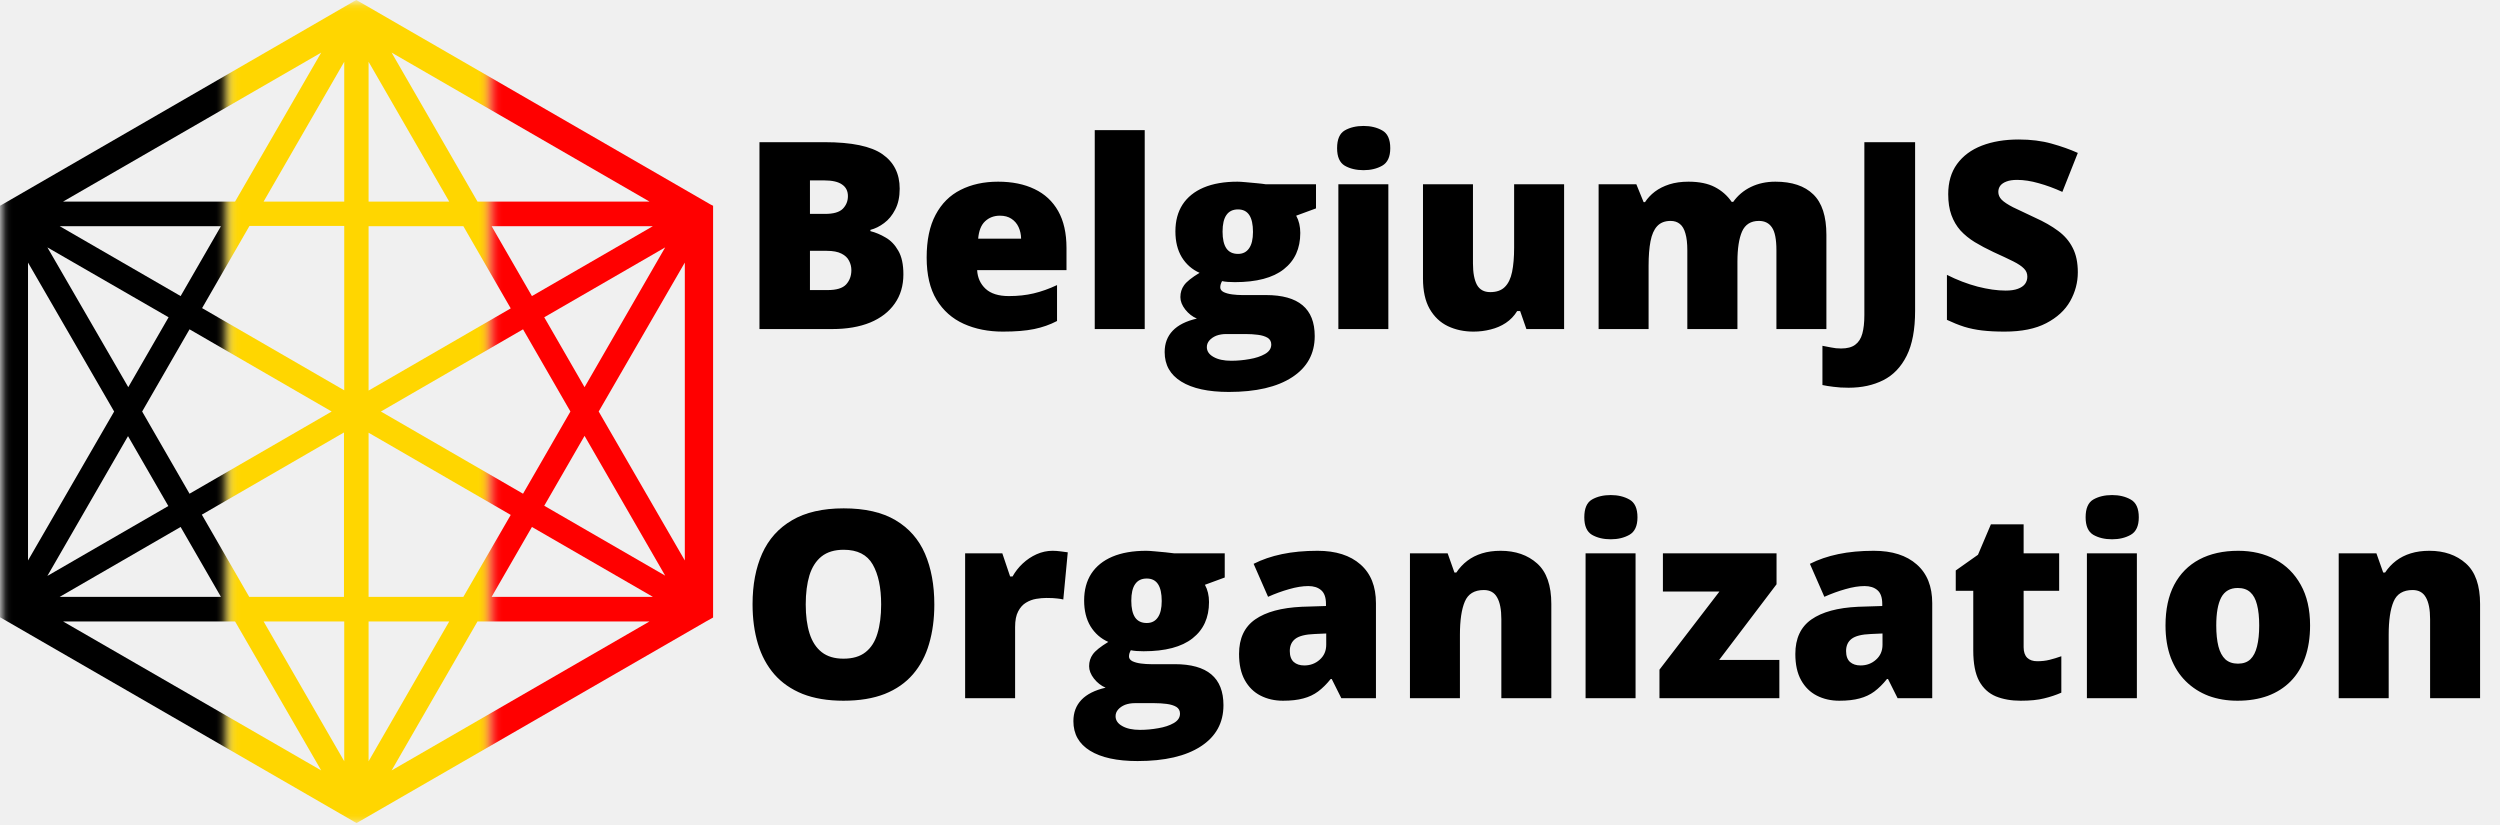
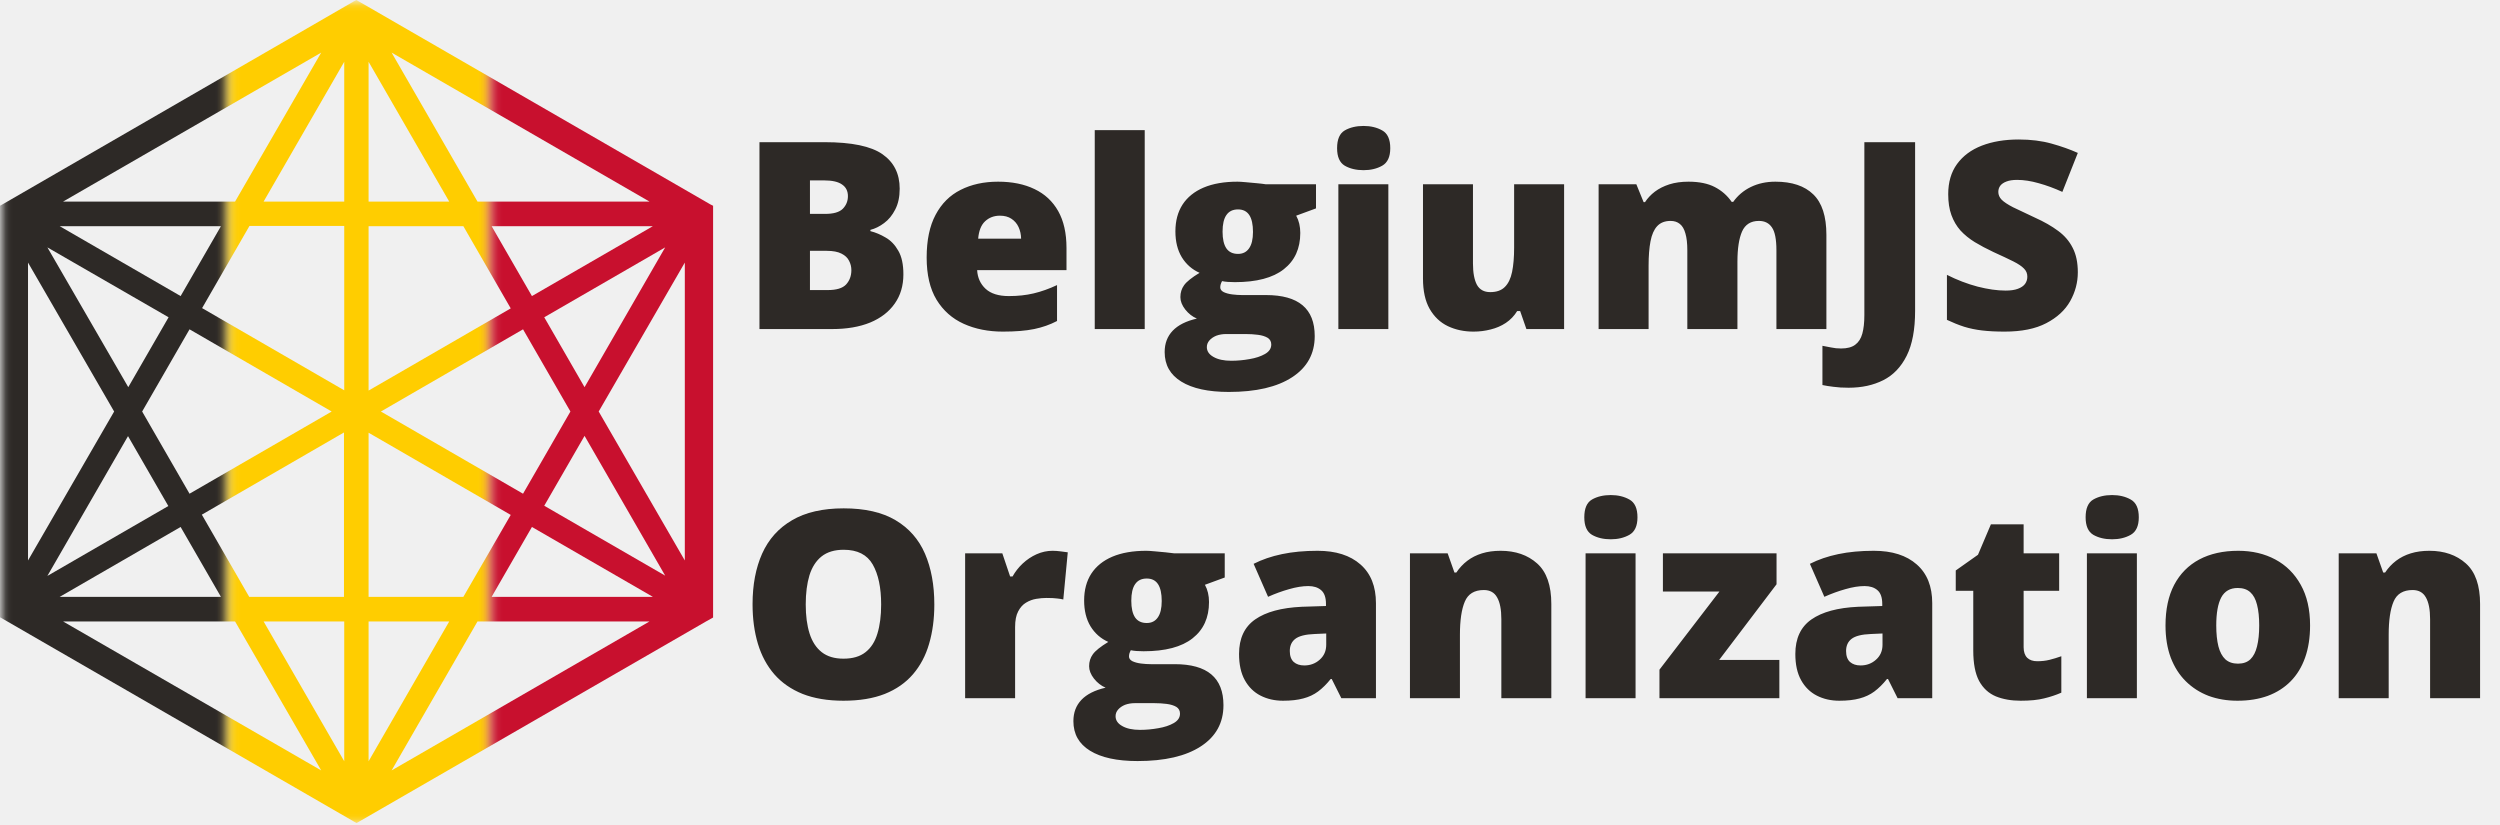
<svg xmlns="http://www.w3.org/2000/svg" width="955" height="315" viewBox="0 0 955 315" fill="none">
-   <g clip-path="url(#clip0_3_2)">
-     <mask id="mask0_3_2" style="mask-type:alpha" maskUnits="userSpaceOnUse" x="0" y="0" width="273" height="315">
+   <mask id="mask0_23_88" style="mask-type:luminance" maskUnits="userSpaceOnUse" x="0" y="0" width="955" height="315">
+     <path d="M954.4 0H0V314.4H954.4V0Z" fill="white" />
+   </mask>
+   <g mask="url(#mask0_23_88)">
+     <mask id="mask1_23_88" style="mask-type:alpha" maskUnits="userSpaceOnUse" x="0" y="0" width="273" height="315">
      <path d="M271.4 78.1L137 0.5L136.1 0L135.2 0.5L1.6 77.7L0.9 78.1L0 78.6V235.8L0.9 236.3L135.3 313.9L136.2 314.4L137.1 313.9L269.7 237.4L271.5 236.4L272.4 235.9V78.6L271.4 78.1ZM122.7 20.1L89.8 77H24.1L122.7 20.1ZM84.4 86.4L69 113.1L22.8 86.4H84.4ZM72.4 125.8L126.7 157.2L72.4 188.6L54.3 157.2L72.4 125.8ZM64.4 121.2L49 147.9L18.1 94.5L64.4 121.2ZM10.7 100.3L43.6 157.2L10.7 214.1V100.3ZM48.9 166.6L64.3 193.3L18.1 220L48.9 166.6ZM69 201.3L84.4 228H22.8L69 201.3ZM24.1 237.4H89.8L122.7 294.3L24.1 237.4ZM131.5 290.8L100.7 237.4H131.5V290.8ZM131.5 228H95.2L77.1 196.6L131.4 165.2V228H131.5ZM131.5 149.1L77.2 117.7L95.3 86.3H131.5V149.1ZM131.5 77H100.7L131.5 23.6V77ZM207.9 121.2L254.1 94.5L223.3 147.9L207.9 121.2ZM217.9 157.2L199.8 188.6L145.5 157.2L199.8 125.8L217.9 157.2ZM203.2 113.1L187.8 86.4H249.4L203.2 113.1ZM248.1 77H182.4L149.6 20.1L248.1 77ZM140.8 23.6L171.6 77H140.8V23.6ZM140.8 86.4H177L195.1 117.8L140.8 149.2V86.4ZM140.8 165.3L195.1 196.7L177 228H140.8V165.3ZM140.8 237.4H171.6L140.8 290.8V237.4ZM149.6 294.3L182.4 237.4H248.1L149.6 294.3ZM187.8 228L203.2 201.3L249.4 228H187.8ZM207.9 193.2L223.3 166.5L254.1 219.9L207.9 193.2ZM261.6 214.1L228.7 157.2L261.6 100.3V214.1Z" fill="black" />
    </mask>
-     <g mask="url(#mask0_3_2)">
-       <g filter="url(#filter0_f_3_2)">
-         <rect x="-3.6" y="2" width="90.8" height="314" fill="black" />
+     <g mask="url(#mask1_23_88)">
+       <g filter="url(#filter0_f_23_88)">
+         <path d="M87.2 2H-3.6V316H87.2V2Z" fill="#2D2926" />
      </g>
-       <g filter="url(#filter1_f_3_2)">
-         <rect x="87.2" width="100" height="318" fill="#FFD600" />
+       <g filter="url(#filter1_f_23_88)">
+         <path d="M187.2 0H87.2V318H187.2V0Z" fill="#FFCD00" />
      </g>
-       <g filter="url(#filter2_f_3_2)">
-         <rect x="187.2" y="2" width="90.8" height="314" fill="#FF0000" />
+       <g filter="url(#filter2_f_23_88)">
+         <path d="M278 2H187.2V316H278V2Z" fill="#C8102E" />
      </g>
    </g>
-     <path d="M290.115 54.313H315.017C325.336 54.313 332.693 55.843 337.087 58.903C341.482 61.963 343.679 66.358 343.679 72.087C343.679 75.212 343.11 77.865 341.97 80.046C340.864 82.227 339.448 83.952 337.722 85.222C336.03 86.491 334.288 87.354 332.498 87.809V88.298C334.451 88.786 336.388 89.6 338.308 90.739C340.261 91.846 341.873 93.522 343.142 95.768C344.444 97.982 345.095 100.993 345.095 104.802C345.095 109.131 343.989 112.858 341.775 115.983C339.594 119.108 336.469 121.517 332.4 123.21C328.331 124.87 323.497 125.7 317.898 125.7H290.115V54.313ZM309.402 81.706H315.212C318.403 81.706 320.649 81.055 321.951 79.753C323.253 78.418 323.904 76.807 323.904 74.919C323.904 72.966 323.155 71.484 321.658 70.475C320.193 69.434 317.914 68.913 314.822 68.913H309.402V81.706ZM309.402 95.817V110.807H316.189C319.542 110.807 321.886 110.091 323.22 108.659C324.555 107.194 325.222 105.371 325.222 103.19C325.222 101.921 324.929 100.733 324.343 99.626C323.79 98.487 322.83 97.575 321.462 96.891C320.095 96.175 318.207 95.817 315.798 95.817H309.402ZM381.277 69.401C386.648 69.401 391.287 70.345 395.193 72.233C399.099 74.089 402.11 76.888 404.226 80.632C406.342 84.375 407.4 89.063 407.4 94.694V103.19H373.269C373.432 106.087 374.506 108.464 376.492 110.319C378.51 112.175 381.472 113.102 385.379 113.102C388.829 113.102 391.987 112.761 394.851 112.077C397.748 111.393 400.727 110.335 403.787 108.903V122.624C401.117 124.024 398.204 125.049 395.046 125.7C391.889 126.351 387.901 126.677 383.084 126.677C377.517 126.677 372.537 125.684 368.142 123.698C363.748 121.712 360.281 118.636 357.742 114.47C355.235 110.303 353.982 104.948 353.982 98.405C353.982 91.764 355.121 86.312 357.4 82.048C359.679 77.751 362.869 74.577 366.97 72.526C371.072 70.443 375.841 69.401 381.277 69.401ZM381.961 82.389C379.714 82.389 377.826 83.106 376.296 84.538C374.799 85.938 373.92 88.151 373.66 91.178H390.066C390.033 89.551 389.708 88.07 389.089 86.735C388.471 85.4 387.559 84.343 386.355 83.561C385.183 82.78 383.718 82.389 381.961 82.389ZM437.283 125.7H418.191V49.723H437.283V125.7ZM469.412 149.723C461.567 149.723 455.512 148.405 451.248 145.768C447.016 143.164 444.9 139.404 444.9 134.489C444.9 131.201 445.925 128.483 447.976 126.335C450.027 124.186 453.103 122.64 457.205 121.696C455.512 120.98 454.031 119.824 452.761 118.229C451.524 116.634 450.906 115.055 450.906 113.493C450.906 111.768 451.378 110.254 452.322 108.952C453.266 107.617 455.235 106.039 458.23 104.216C455.365 102.946 453.103 100.96 451.443 98.259C449.815 95.557 449.002 92.269 449.002 88.395C449.002 84.391 449.913 80.973 451.736 78.141C453.591 75.309 456.277 73.145 459.793 71.647C463.341 70.15 467.654 69.401 472.732 69.401C473.416 69.401 474.457 69.466 475.857 69.597C477.257 69.694 478.673 69.824 480.105 69.987C481.537 70.117 482.644 70.248 483.425 70.378H502.712V79.606L495.144 82.389C495.665 83.334 496.056 84.359 496.316 85.466C496.576 86.572 496.707 87.744 496.707 88.981C496.707 94.938 494.607 99.561 490.408 102.848C486.241 106.136 480.007 107.78 471.707 107.78C469.656 107.78 468.028 107.65 466.824 107.389C466.596 107.813 466.417 108.236 466.287 108.659C466.189 109.05 466.14 109.424 466.14 109.782C466.14 110.531 466.58 111.133 467.459 111.589C468.37 112.012 469.461 112.305 470.73 112.468C472.032 112.63 473.269 112.712 474.441 112.712H483.621C489.838 112.712 494.493 114.014 497.586 116.618C500.678 119.222 502.224 123.145 502.224 128.386C502.224 135.124 499.343 140.365 493.582 144.108C487.852 147.852 479.796 149.723 469.412 149.723ZM470.339 137.809C472.651 137.809 474.978 137.598 477.322 137.175C479.666 136.784 481.635 136.133 483.23 135.221C484.825 134.31 485.623 133.106 485.623 131.608C485.623 130.469 485.151 129.606 484.207 129.02C483.263 128.467 482.042 128.093 480.545 127.897C479.047 127.702 477.468 127.604 475.808 127.604H468.386C467.019 127.604 465.766 127.816 464.627 128.239C463.52 128.695 462.641 129.297 461.99 130.046C461.339 130.794 461.013 131.641 461.013 132.585C461.013 134.147 461.86 135.401 463.552 136.345C465.245 137.321 467.507 137.809 470.339 137.809ZM472.927 96.989C474.75 96.989 476.15 96.289 477.127 94.889C478.136 93.49 478.64 91.39 478.64 88.591C478.64 85.726 478.168 83.578 477.224 82.145C476.28 80.713 474.848 79.997 472.927 79.997C470.942 79.997 469.461 80.713 468.484 82.145C467.507 83.545 467.019 85.661 467.019 88.493C467.019 91.325 467.507 93.457 468.484 94.889C469.461 96.289 470.942 96.989 472.927 96.989ZM530.349 70.378V125.7H511.257V70.378H530.349ZM520.877 48.112C523.611 48.112 525.987 48.682 528.005 49.821C530.056 50.96 531.082 53.223 531.082 56.608C531.082 59.896 530.056 62.126 528.005 63.298C525.987 64.437 523.611 65.007 520.877 65.007C518.077 65.007 515.684 64.437 513.699 63.298C511.746 62.126 510.769 59.896 510.769 56.608C510.769 53.223 511.746 50.96 513.699 49.821C515.684 48.682 518.077 48.112 520.877 48.112ZM597.488 70.378V125.7H583.084L580.691 118.815H579.568C578.429 120.671 576.98 122.184 575.222 123.356C573.497 124.496 571.576 125.326 569.461 125.846C567.345 126.4 565.147 126.677 562.869 126.677C559.255 126.677 555.984 125.977 553.054 124.577C550.157 123.177 547.846 120.98 546.121 117.985C544.428 114.99 543.582 111.133 543.582 106.413V70.378H562.673V100.602C562.673 104.183 563.178 106.917 564.187 108.805C565.229 110.661 566.921 111.589 569.265 111.589C571.674 111.589 573.53 110.938 574.832 109.636C576.166 108.333 577.094 106.413 577.615 103.874C578.136 101.335 578.396 98.242 578.396 94.597V70.378H597.488ZM678.201 69.401C684.516 69.401 689.334 71.013 692.654 74.235C696.007 77.458 697.683 82.617 697.683 89.714V125.7H678.591V95.622C678.591 91.423 678.022 88.509 676.882 86.882C675.776 85.222 674.115 84.391 671.902 84.391C668.809 84.391 666.661 85.742 665.457 88.444C664.285 91.146 663.699 94.971 663.699 99.919V125.7H644.558V95.622C644.558 92.953 644.314 90.804 643.826 89.177C643.37 87.516 642.67 86.312 641.726 85.563C640.782 84.782 639.594 84.391 638.162 84.391C635.981 84.391 634.272 85.059 633.035 86.393C631.83 87.695 630.984 89.616 630.496 92.155C630.007 94.694 629.763 97.803 629.763 101.481V125.7H610.671V70.378H625.076L627.859 77.214H628.396C629.373 75.716 630.626 74.382 632.156 73.21C633.718 72.038 635.558 71.11 637.673 70.427C639.822 69.743 642.263 69.401 644.998 69.401C649.067 69.401 652.42 70.085 655.056 71.452C657.693 72.819 659.841 74.707 661.502 77.116H662.087C663.845 74.642 666.108 72.738 668.875 71.403C671.642 70.069 674.75 69.401 678.201 69.401ZM706.179 148.112C703.998 148.112 702.094 147.998 700.466 147.77C698.806 147.575 697.374 147.347 696.17 147.087V132.096C697.211 132.292 698.318 132.503 699.49 132.731C700.662 132.992 701.931 133.122 703.298 133.122C705.61 133.122 707.4 132.65 708.67 131.706C709.972 130.762 710.883 129.346 711.404 127.458C711.925 125.57 712.185 123.21 712.185 120.378V54.313H731.57V118.718C731.57 125.879 730.496 131.608 728.347 135.905C726.199 140.202 723.22 143.311 719.412 145.231C715.603 147.152 711.192 148.112 706.179 148.112ZM793.728 104.02C793.728 107.894 792.752 111.572 790.798 115.055C788.845 118.506 785.802 121.305 781.668 123.454C777.566 125.602 772.26 126.677 765.75 126.677C762.494 126.677 759.63 126.53 757.156 126.237C754.714 125.944 752.436 125.472 750.32 124.821C748.204 124.138 746.007 123.259 743.728 122.184V104.997C747.602 106.95 751.508 108.447 755.447 109.489C759.386 110.498 762.95 111.003 766.14 111.003C768.061 111.003 769.623 110.775 770.828 110.319C772.065 109.863 772.976 109.245 773.562 108.464C774.148 107.65 774.441 106.722 774.441 105.68C774.441 104.444 774.002 103.402 773.123 102.555C772.276 101.677 770.909 100.765 769.021 99.821C767.133 98.877 764.643 97.705 761.55 96.305C758.914 95.069 756.521 93.799 754.373 92.497C752.257 91.195 750.434 89.714 748.904 88.053C747.407 86.361 746.251 84.391 745.437 82.145C744.623 79.899 744.216 77.246 744.216 74.186C744.216 69.597 745.339 65.755 747.586 62.663C749.864 59.538 753.022 57.194 757.058 55.632C761.127 54.069 765.815 53.288 771.121 53.288C775.776 53.288 779.959 53.809 783.67 54.85C787.413 55.892 790.766 57.08 793.728 58.415L787.82 73.307C784.76 71.908 781.749 70.801 778.787 69.987C775.824 69.141 773.074 68.718 770.535 68.718C768.875 68.718 767.507 68.929 766.433 69.352C765.392 69.743 764.61 70.28 764.089 70.964C763.601 71.647 763.357 72.428 763.357 73.307C763.357 74.414 763.78 75.407 764.627 76.286C765.505 77.165 766.954 78.125 768.972 79.167C771.023 80.176 773.806 81.494 777.322 83.122C780.805 84.684 783.767 86.377 786.209 88.2C788.65 89.99 790.505 92.155 791.775 94.694C793.077 97.201 793.728 100.309 793.728 104.02ZM356.912 230.909C356.912 236.41 356.244 241.423 354.91 245.948C353.608 250.44 351.557 254.314 348.757 257.569C345.958 260.824 342.361 263.331 337.966 265.089C333.572 266.814 328.315 267.677 322.195 267.677C316.205 267.677 311.013 266.814 306.619 265.089C302.257 263.331 298.66 260.841 295.828 257.618C292.996 254.363 290.896 250.473 289.529 245.948C288.162 241.423 287.478 236.378 287.478 230.811C287.478 223.389 288.699 216.944 291.14 211.475C293.614 205.974 297.423 201.726 302.566 198.731C307.709 195.704 314.285 194.19 322.293 194.19C330.431 194.19 337.039 195.704 342.117 198.731C347.227 201.759 350.971 206.023 353.347 211.524C355.724 217.026 356.912 223.487 356.912 230.909ZM307.791 230.909C307.791 235.206 308.279 238.901 309.255 241.993C310.232 245.085 311.778 247.462 313.894 249.122C316.01 250.782 318.777 251.612 322.195 251.612C325.743 251.612 328.559 250.782 330.642 249.122C332.758 247.462 334.272 245.085 335.183 241.993C336.127 238.901 336.599 235.206 336.599 230.909C336.599 224.464 335.525 219.369 333.377 215.626C331.228 211.882 327.533 210.011 322.293 210.011C318.809 210.011 315.994 210.857 313.845 212.55C311.729 214.242 310.183 216.651 309.207 219.776C308.263 222.901 307.791 226.612 307.791 230.909ZM402.078 210.401C403.119 210.401 404.21 210.483 405.349 210.645C406.489 210.776 407.335 210.889 407.888 210.987L406.179 229.005C405.561 228.842 404.763 228.712 403.787 228.614C402.81 228.484 401.443 228.419 399.685 228.419C398.481 228.419 397.195 228.533 395.828 228.761C394.461 228.988 393.158 229.477 391.921 230.225C390.717 230.942 389.724 232.048 388.943 233.546C388.162 235.011 387.771 236.996 387.771 239.503V266.7H368.679V211.378H382.888L385.867 220.216H386.795C387.804 218.393 389.089 216.749 390.652 215.284C392.247 213.787 394.021 212.598 395.974 211.72C397.96 210.841 399.994 210.401 402.078 210.401ZM434.548 290.723C426.703 290.723 420.649 289.405 416.384 286.768C412.153 284.164 410.037 280.404 410.037 275.489C410.037 272.201 411.062 269.483 413.113 267.335C415.164 265.186 418.24 263.64 422.341 262.696C420.649 261.98 419.168 260.824 417.898 259.229C416.661 257.634 416.043 256.055 416.043 254.493C416.043 252.768 416.515 251.254 417.459 249.952C418.403 248.617 420.372 247.039 423.367 245.216C420.502 243.946 418.24 241.96 416.58 239.259C414.952 236.557 414.138 233.269 414.138 229.395C414.138 225.391 415.05 221.973 416.873 219.141C418.728 216.309 421.414 214.145 424.929 212.647C428.477 211.15 432.791 210.401 437.869 210.401C438.552 210.401 439.594 210.466 440.994 210.596C442.393 210.694 443.809 210.824 445.242 210.987C446.674 211.117 447.781 211.248 448.562 211.378H467.849V220.606L460.281 223.389C460.802 224.333 461.192 225.359 461.453 226.466C461.713 227.572 461.843 228.744 461.843 229.981C461.843 235.938 459.744 240.561 455.545 243.848C451.378 247.136 445.144 248.78 436.843 248.78C434.793 248.78 433.165 248.65 431.961 248.389C431.733 248.813 431.554 249.236 431.423 249.659C431.326 250.05 431.277 250.424 431.277 250.782C431.277 251.531 431.716 252.133 432.595 252.589C433.507 253.012 434.597 253.305 435.867 253.468C437.169 253.63 438.406 253.712 439.578 253.712H448.757C454.975 253.712 459.63 255.014 462.722 257.618C465.815 260.222 467.361 264.145 467.361 269.386C467.361 276.124 464.48 281.365 458.718 285.108C452.989 288.852 444.933 290.723 434.548 290.723ZM435.476 278.809C437.787 278.809 440.115 278.598 442.459 278.175C444.802 277.784 446.772 277.133 448.367 276.221C449.962 275.31 450.759 274.106 450.759 272.608C450.759 271.469 450.287 270.606 449.343 270.02C448.399 269.467 447.179 269.093 445.681 268.897C444.184 268.702 442.605 268.604 440.945 268.604H433.523C432.156 268.604 430.903 268.816 429.763 269.239C428.657 269.695 427.778 270.297 427.127 271.046C426.476 271.794 426.15 272.641 426.15 273.585C426.15 275.147 426.996 276.401 428.689 277.345C430.382 278.321 432.644 278.809 435.476 278.809ZM438.064 237.989C439.887 237.989 441.287 237.289 442.263 235.889C443.272 234.49 443.777 232.39 443.777 229.591C443.777 226.726 443.305 224.578 442.361 223.145C441.417 221.713 439.985 220.997 438.064 220.997C436.078 220.997 434.597 221.713 433.621 223.145C432.644 224.545 432.156 226.661 432.156 229.493C432.156 232.325 432.644 234.457 433.621 235.889C434.597 237.289 436.078 237.989 438.064 237.989ZM503.298 210.401C510.297 210.401 515.766 212.143 519.705 215.626C523.643 219.076 525.613 224.008 525.613 230.421V266.7H512.38L508.718 259.376H508.328C506.765 261.329 505.154 262.924 503.494 264.161C501.866 265.365 499.994 266.244 497.879 266.798C495.763 267.384 493.175 267.677 490.115 267.677C486.925 267.677 484.06 267.026 481.521 265.723C478.982 264.421 476.98 262.452 475.515 259.815C474.05 257.179 473.318 253.842 473.318 249.805C473.318 243.881 475.369 239.486 479.47 236.622C483.572 233.757 489.513 232.146 497.293 231.788L506.521 231.495V230.714C506.521 228.24 505.903 226.482 504.666 225.44C503.461 224.399 501.834 223.878 499.783 223.878C497.602 223.878 495.16 224.268 492.459 225.05C489.789 225.798 487.104 226.775 484.402 227.979L478.884 215.382C482.074 213.754 485.688 212.517 489.724 211.671C493.761 210.824 498.285 210.401 503.298 210.401ZM506.619 241.993L502.224 242.188C498.709 242.319 496.235 242.937 494.802 244.044C493.403 245.118 492.703 246.664 492.703 248.682C492.703 250.57 493.207 251.97 494.216 252.882C495.226 253.761 496.56 254.2 498.22 254.2C500.532 254.2 502.501 253.468 504.129 252.003C505.789 250.538 506.619 248.634 506.619 246.29V241.993ZM573.22 210.401C578.917 210.401 583.572 212.013 587.185 215.235C590.798 218.458 592.605 223.617 592.605 230.714V266.7H573.513V236.524C573.513 232.846 572.976 230.079 571.902 228.223C570.86 226.335 569.168 225.391 566.824 225.391C563.211 225.391 560.785 226.873 559.548 229.835C558.311 232.764 557.693 236.98 557.693 242.481V266.7H538.601V211.378H553.005L555.593 218.702H556.326C557.498 216.944 558.897 215.447 560.525 214.21C562.153 212.973 564.024 212.029 566.14 211.378C568.256 210.727 570.616 210.401 573.22 210.401ZM624.783 211.378V266.7H605.691V211.378H624.783ZM615.31 189.112C618.045 189.112 620.421 189.682 622.439 190.821C624.49 191.96 625.515 194.223 625.515 197.608C625.515 200.896 624.49 203.126 622.439 204.298C620.421 205.437 618.045 206.007 615.31 206.007C612.511 206.007 610.118 205.437 608.132 204.298C606.179 203.126 605.203 200.896 605.203 197.608C605.203 194.223 606.179 191.96 608.132 190.821C610.118 189.682 612.511 189.112 615.31 189.112ZM679.714 266.7H633.914V255.811L656.814 225.977H635.232V211.378H678.64V223.194L656.716 252.1H679.714V266.7ZM715.798 210.401C722.797 210.401 728.266 212.143 732.205 215.626C736.143 219.076 738.113 224.008 738.113 230.421V266.7H724.88L721.218 259.376H720.828C719.265 261.329 717.654 262.924 715.994 264.161C714.366 265.365 712.494 266.244 710.379 266.798C708.263 267.384 705.675 267.677 702.615 267.677C699.425 267.677 696.56 267.026 694.021 265.723C691.482 264.421 689.48 262.452 688.015 259.815C686.55 257.179 685.818 253.842 685.818 249.805C685.818 243.881 687.869 239.486 691.97 236.622C696.072 233.757 702.013 232.146 709.793 231.788L719.021 231.495V230.714C719.021 228.24 718.403 226.482 717.166 225.44C715.961 224.399 714.334 223.878 712.283 223.878C710.102 223.878 707.66 224.268 704.959 225.05C702.289 225.798 699.604 226.775 696.902 227.979L691.384 215.382C694.574 213.754 698.188 212.517 702.224 211.671C706.261 210.824 710.785 210.401 715.798 210.401ZM719.119 241.993L714.724 242.188C711.209 242.319 708.735 242.937 707.302 244.044C705.903 245.118 705.203 246.664 705.203 248.682C705.203 250.57 705.707 251.97 706.716 252.882C707.726 253.761 709.06 254.2 710.72 254.2C713.032 254.2 715.001 253.468 716.629 252.003C718.289 250.538 719.119 248.634 719.119 246.29V241.993ZM778.201 252.589C779.926 252.589 781.505 252.41 782.937 252.052C784.369 251.694 785.867 251.238 787.429 250.684V264.6C785.346 265.512 783.132 266.244 780.789 266.798C778.477 267.384 775.515 267.677 771.902 267.677C768.321 267.677 765.164 267.123 762.429 266.016C759.695 264.877 757.563 262.924 756.033 260.157C754.535 257.358 753.787 253.468 753.787 248.487V225.684H747.097V217.921L755.593 211.915L760.525 200.294H773.025V211.378H786.599V225.684H773.025V247.218C773.025 249.008 773.481 250.359 774.392 251.27C775.304 252.149 776.573 252.589 778.201 252.589ZM816.287 211.378V266.7H797.195V211.378H816.287ZM806.814 189.112C809.548 189.112 811.925 189.682 813.943 190.821C815.994 191.96 817.019 194.223 817.019 197.608C817.019 200.896 815.994 203.126 813.943 204.298C811.925 205.437 809.548 206.007 806.814 206.007C804.015 206.007 801.622 205.437 799.636 204.298C797.683 203.126 796.707 200.896 796.707 197.608C796.707 194.223 797.683 191.96 799.636 190.821C801.622 189.682 804.015 189.112 806.814 189.112ZM882.449 238.917C882.449 243.539 881.814 247.641 880.545 251.221C879.275 254.802 877.436 257.813 875.027 260.255C872.618 262.696 869.705 264.552 866.287 265.821C862.869 267.058 859.011 267.677 854.714 267.677C850.711 267.677 847.032 267.058 843.679 265.821C840.359 264.552 837.462 262.696 834.988 260.255C832.514 257.813 830.593 254.802 829.226 251.221C827.892 247.641 827.224 243.539 827.224 238.917C827.224 232.797 828.331 227.621 830.545 223.389C832.791 219.158 835.981 215.935 840.115 213.721C844.282 211.508 849.246 210.401 855.007 210.401C860.313 210.401 865.033 211.508 869.168 213.721C873.302 215.935 876.541 219.158 878.884 223.389C881.261 227.621 882.449 232.797 882.449 238.917ZM846.609 238.917C846.609 242.074 846.886 244.744 847.439 246.925C847.992 249.073 848.871 250.717 850.076 251.856C851.313 252.963 852.924 253.516 854.91 253.516C856.895 253.516 858.474 252.963 859.646 251.856C860.818 250.717 861.664 249.073 862.185 246.925C862.739 244.744 863.015 242.074 863.015 238.917C863.015 235.759 862.739 233.123 862.185 231.007C861.664 228.891 860.802 227.296 859.597 226.221C858.425 225.147 856.83 224.61 854.812 224.61C851.915 224.61 849.815 225.815 848.513 228.223C847.244 230.632 846.609 234.197 846.609 238.917ZM928.005 210.401C933.702 210.401 938.357 212.013 941.97 215.235C945.584 218.458 947.39 223.617 947.39 230.714V266.7H928.298V236.524C928.298 232.846 927.761 230.079 926.687 228.223C925.645 226.335 923.953 225.391 921.609 225.391C917.996 225.391 915.571 226.873 914.334 229.835C913.097 232.764 912.478 236.98 912.478 242.481V266.7H893.386V211.378H907.791L910.379 218.702H911.111C912.283 216.944 913.683 215.447 915.31 214.21C916.938 212.973 918.809 212.029 920.925 211.378C923.041 210.727 925.401 210.401 928.005 210.401Z" fill="black" />
+     <path d="M290.115 54.313H315.017C325.336 54.313 332.693 55.843 337.087 58.903C341.482 61.963 343.679 66.358 343.679 72.087C343.679 75.212 343.11 77.865 341.97 80.046C340.864 82.227 339.448 83.952 337.722 85.222C336.03 86.491 334.288 87.354 332.498 87.809V88.298C334.451 88.786 336.388 89.6 338.308 90.739C340.261 91.846 341.873 93.522 343.142 95.768C344.444 97.982 345.095 100.993 345.095 104.802C345.095 109.131 343.989 112.858 341.775 115.983C339.594 119.108 336.469 121.517 332.4 123.21C328.331 124.87 323.497 125.7 317.898 125.7H290.115V54.313ZM309.402 81.706H315.212C318.403 81.706 320.649 81.055 321.951 79.753C323.253 78.418 323.904 76.807 323.904 74.919C323.904 72.966 323.155 71.484 321.658 70.475C320.193 69.434 317.914 68.913 314.822 68.913H309.402V81.706ZM309.402 95.817V110.807H316.189C319.542 110.807 321.886 110.091 323.22 108.659C324.555 107.194 325.222 105.371 325.222 103.19C325.222 101.921 324.929 100.733 324.343 99.626C323.79 98.487 322.83 97.575 321.462 96.891C320.095 96.175 318.207 95.817 315.798 95.817H309.402ZM381.277 69.401C386.648 69.401 391.287 70.345 395.193 72.233C399.099 74.089 402.11 76.888 404.226 80.632C406.342 84.375 407.4 89.063 407.4 94.694V103.19H373.269C373.432 106.087 374.506 108.464 376.492 110.319C378.51 112.175 381.472 113.102 385.379 113.102C388.829 113.102 391.987 112.761 394.851 112.077C397.748 111.393 400.727 110.335 403.787 108.903V122.624C401.117 124.024 398.204 125.049 395.046 125.7C391.889 126.351 387.901 126.677 383.084 126.677C377.517 126.677 372.537 125.684 368.142 123.698C363.748 121.712 360.281 118.636 357.742 114.47C355.235 110.303 353.982 104.948 353.982 98.405C353.982 91.764 355.121 86.312 357.4 82.048C359.679 77.751 362.869 74.577 366.97 72.526C371.072 70.443 375.841 69.401 381.277 69.401ZM381.961 82.389C379.714 82.389 377.826 83.106 376.296 84.538C374.799 85.938 373.92 88.151 373.66 91.178H390.066C390.033 89.551 389.708 88.07 389.089 86.735C388.471 85.4 387.559 84.343 386.355 83.561C385.183 82.78 383.718 82.389 381.961 82.389ZM437.283 125.7H418.191V49.723H437.283V125.7ZM469.412 149.723C461.567 149.723 455.512 148.405 451.248 145.768C447.016 143.164 444.9 139.404 444.9 134.489C444.9 131.201 445.925 128.483 447.976 126.335C450.027 124.186 453.103 122.64 457.205 121.696C455.512 120.98 454.031 119.824 452.761 118.229C451.524 116.634 450.906 115.055 450.906 113.493C450.906 111.768 451.378 110.254 452.322 108.952C453.266 107.617 455.235 106.039 458.23 104.216C455.365 102.946 453.103 100.96 451.443 98.259C449.815 95.557 449.002 92.269 449.002 88.395C449.002 84.391 449.913 80.973 451.736 78.141C453.591 75.309 456.277 73.145 459.793 71.647C463.341 70.15 467.654 69.401 472.732 69.401C473.416 69.401 474.457 69.466 475.857 69.597C477.257 69.694 478.673 69.824 480.105 69.987C481.537 70.117 482.644 70.248 483.425 70.378H502.712V79.606L495.144 82.389C495.665 83.334 496.056 84.359 496.316 85.466C496.576 86.572 496.707 87.744 496.707 88.981C496.707 94.938 494.607 99.561 490.408 102.848C486.241 106.136 480.007 107.78 471.707 107.78C469.656 107.78 468.028 107.65 466.824 107.389C466.596 107.813 466.417 108.236 466.287 108.659C466.189 109.05 466.14 109.424 466.14 109.782C466.14 110.531 466.58 111.133 467.459 111.589C468.37 112.012 469.461 112.305 470.73 112.468C472.032 112.63 473.269 112.712 474.441 112.712H483.621C489.838 112.712 494.493 114.014 497.586 116.618C500.678 119.222 502.224 123.145 502.224 128.386C502.224 135.124 499.343 140.365 493.582 144.108C487.852 147.852 479.796 149.723 469.412 149.723ZM470.339 137.809C472.651 137.809 474.978 137.598 477.322 137.175C479.666 136.784 481.635 136.133 483.23 135.221C484.825 134.31 485.623 133.106 485.623 131.608C485.623 130.469 485.151 129.606 484.207 129.02C483.263 128.467 482.042 128.093 480.545 127.897C479.047 127.702 477.468 127.604 475.808 127.604H468.386C467.019 127.604 465.766 127.816 464.627 128.239C463.52 128.695 462.641 129.297 461.99 130.046C461.339 130.794 461.013 131.641 461.013 132.585C461.013 134.147 461.86 135.401 463.552 136.345C465.245 137.321 467.507 137.809 470.339 137.809ZM472.927 96.989C474.75 96.989 476.15 96.289 477.127 94.889C478.136 93.49 478.64 91.39 478.64 88.591C478.64 85.726 478.168 83.578 477.224 82.145C476.28 80.713 474.848 79.997 472.927 79.997C470.942 79.997 469.461 80.713 468.484 82.145C467.507 83.545 467.019 85.661 467.019 88.493C467.019 91.325 467.507 93.457 468.484 94.889C469.461 96.289 470.942 96.989 472.927 96.989ZM530.349 70.378V125.7H511.257V70.378H530.349ZM520.877 48.112C523.611 48.112 525.987 48.682 528.005 49.821C530.056 50.96 531.082 53.223 531.082 56.608C531.082 59.896 530.056 62.126 528.005 63.298C525.987 64.437 523.611 65.007 520.877 65.007C518.077 65.007 515.684 64.437 513.699 63.298C511.746 62.126 510.769 59.896 510.769 56.608C510.769 53.223 511.746 50.96 513.699 49.821C515.684 48.682 518.077 48.112 520.877 48.112ZM597.488 70.378V125.7H583.084L580.691 118.815H579.568C578.429 120.671 576.98 122.184 575.222 123.356C573.497 124.496 571.576 125.326 569.461 125.846C567.345 126.4 565.147 126.677 562.869 126.677C559.255 126.677 555.984 125.977 553.054 124.577C550.157 123.177 547.846 120.98 546.121 117.985C544.428 114.99 543.582 111.133 543.582 106.413V70.378H562.673V100.602C562.673 104.183 563.178 106.917 564.187 108.805C565.229 110.661 566.921 111.589 569.265 111.589C571.674 111.589 573.53 110.938 574.832 109.636C576.166 108.333 577.094 106.413 577.615 103.874C578.136 101.335 578.396 98.242 578.396 94.597V70.378H597.488ZM678.201 69.401C684.516 69.401 689.334 71.013 692.654 74.235C696.007 77.458 697.683 82.617 697.683 89.714V125.7H678.591V95.622C678.591 91.423 678.022 88.509 676.882 86.882C675.776 85.222 674.115 84.391 671.902 84.391C668.809 84.391 666.661 85.742 665.457 88.444C664.285 91.146 663.699 94.971 663.699 99.919V125.7H644.558V95.622C644.558 92.953 644.314 90.804 643.826 89.177C643.37 87.516 642.67 86.312 641.726 85.563C640.782 84.782 639.594 84.391 638.162 84.391C635.981 84.391 634.272 85.059 633.035 86.393C631.83 87.695 630.984 89.616 630.496 92.155C630.007 94.694 629.763 97.803 629.763 101.481V125.7H610.671V70.378H625.076L627.859 77.214H628.396C629.373 75.716 630.626 74.382 632.156 73.21C633.718 72.038 635.558 71.11 637.673 70.427C639.822 69.743 642.263 69.401 644.998 69.401C649.067 69.401 652.42 70.085 655.056 71.452C657.693 72.819 659.841 74.707 661.502 77.116H662.087C663.845 74.642 666.108 72.738 668.875 71.403C671.642 70.069 674.75 69.401 678.201 69.401ZM706.179 148.112C703.998 148.112 702.094 147.998 700.466 147.77C698.806 147.575 697.374 147.347 696.17 147.087V132.096C697.211 132.292 698.318 132.503 699.49 132.731C700.662 132.992 701.931 133.122 703.298 133.122C705.61 133.122 707.4 132.65 708.67 131.706C709.972 130.762 710.883 129.346 711.404 127.458C711.925 125.57 712.185 123.21 712.185 120.378V54.313H731.57V118.718C731.57 125.879 730.496 131.608 728.347 135.905C726.199 140.202 723.22 143.311 719.412 145.231C715.603 147.152 711.192 148.112 706.179 148.112ZM793.728 104.02C793.728 107.894 792.752 111.572 790.798 115.055C788.845 118.506 785.802 121.305 781.668 123.454C777.566 125.602 772.26 126.677 765.75 126.677C762.494 126.677 759.63 126.53 757.156 126.237C754.714 125.944 752.436 125.472 750.32 124.821C748.204 124.138 746.007 123.259 743.728 122.184V104.997C747.602 106.95 751.508 108.447 755.447 109.489C759.386 110.498 762.95 111.003 766.14 111.003C768.061 111.003 769.623 110.775 770.828 110.319C772.065 109.863 772.976 109.245 773.562 108.464C774.148 107.65 774.441 106.722 774.441 105.68C774.441 104.444 774.002 103.402 773.123 102.555C772.276 101.677 770.909 100.765 769.021 99.821C767.133 98.877 764.643 97.705 761.55 96.305C758.914 95.069 756.521 93.799 754.373 92.497C752.257 91.195 750.434 89.714 748.904 88.053C747.407 86.361 746.251 84.391 745.437 82.145C744.623 79.899 744.216 77.246 744.216 74.186C744.216 69.597 745.339 65.755 747.586 62.663C749.864 59.538 753.022 57.194 757.058 55.632C761.127 54.069 765.815 53.288 771.121 53.288C775.776 53.288 779.959 53.809 783.67 54.85C787.413 55.892 790.766 57.08 793.728 58.415L787.82 73.307C784.76 71.908 781.749 70.801 778.787 69.987C775.824 69.141 773.074 68.718 770.535 68.718C768.875 68.718 767.507 68.929 766.433 69.352C765.392 69.743 764.61 70.28 764.089 70.964C763.601 71.647 763.357 72.428 763.357 73.307C763.357 74.414 763.78 75.407 764.627 76.286C765.505 77.165 766.954 78.125 768.972 79.167C771.023 80.176 773.806 81.494 777.322 83.122C780.805 84.684 783.767 86.377 786.209 88.2C788.65 89.99 790.505 92.155 791.775 94.694C793.077 97.201 793.728 100.309 793.728 104.02ZM356.912 230.909C356.912 236.41 356.244 241.423 354.91 245.948C353.608 250.44 351.557 254.314 348.757 257.569C345.958 260.824 342.361 263.331 337.966 265.089C333.572 266.814 328.315 267.677 322.195 267.677C316.205 267.677 311.013 266.814 306.619 265.089C302.257 263.331 298.66 260.841 295.828 257.618C292.996 254.363 290.896 250.473 289.529 245.948C288.162 241.423 287.478 236.378 287.478 230.811C287.478 223.389 288.699 216.944 291.14 211.475C293.614 205.974 297.423 201.726 302.566 198.731C307.709 195.704 314.285 194.19 322.293 194.19C330.431 194.19 337.039 195.704 342.117 198.731C347.227 201.759 350.971 206.023 353.347 211.524C355.724 217.026 356.912 223.487 356.912 230.909ZM307.791 230.909C307.791 235.206 308.279 238.901 309.255 241.993C310.232 245.085 311.778 247.462 313.894 249.122C316.01 250.782 318.777 251.612 322.195 251.612C325.743 251.612 328.559 250.782 330.642 249.122C332.758 247.462 334.272 245.085 335.183 241.993C336.127 238.901 336.599 235.206 336.599 230.909C336.599 224.464 335.525 219.369 333.377 215.626C331.228 211.882 327.533 210.011 322.293 210.011C318.809 210.011 315.994 210.857 313.845 212.55C311.729 214.242 310.183 216.651 309.207 219.776C308.263 222.901 307.791 226.612 307.791 230.909ZM402.078 210.401C403.119 210.401 404.21 210.483 405.349 210.645C406.489 210.776 407.335 210.889 407.888 210.987L406.179 229.005C405.561 228.842 404.763 228.712 403.787 228.614C402.81 228.484 401.443 228.419 399.685 228.419C398.481 228.419 397.195 228.533 395.828 228.761C394.461 228.988 393.158 229.477 391.921 230.225C390.717 230.942 389.724 232.048 388.943 233.546C388.162 235.011 387.771 236.996 387.771 239.503V266.7H368.679V211.378H382.888L385.867 220.216H386.795C387.804 218.393 389.089 216.749 390.652 215.284C392.247 213.787 394.021 212.598 395.974 211.72C397.96 210.841 399.994 210.401 402.078 210.401ZM434.548 290.723C426.703 290.723 420.649 289.405 416.384 286.768C412.153 284.164 410.037 280.404 410.037 275.489C410.037 272.201 411.062 269.483 413.113 267.335C415.164 265.186 418.24 263.64 422.341 262.696C420.649 261.98 419.168 260.824 417.898 259.229C416.661 257.634 416.043 256.055 416.043 254.493C416.043 252.768 416.515 251.254 417.459 249.952C418.403 248.617 420.372 247.039 423.367 245.216C420.502 243.946 418.24 241.96 416.58 239.259C414.952 236.557 414.138 233.269 414.138 229.395C414.138 225.391 415.05 221.973 416.873 219.141C418.728 216.309 421.414 214.145 424.929 212.647C428.477 211.15 432.791 210.401 437.869 210.401C438.552 210.401 439.594 210.466 440.994 210.596C442.393 210.694 443.809 210.824 445.242 210.987C446.674 211.117 447.781 211.248 448.562 211.378H467.849V220.606L460.281 223.389C460.802 224.333 461.192 225.359 461.453 226.466C461.713 227.572 461.843 228.744 461.843 229.981C461.843 235.938 459.744 240.561 455.545 243.848C451.378 247.136 445.144 248.78 436.843 248.78C434.793 248.78 433.165 248.65 431.961 248.389C431.733 248.813 431.554 249.236 431.423 249.659C431.326 250.05 431.277 250.424 431.277 250.782C431.277 251.531 431.716 252.133 432.595 252.589C433.507 253.012 434.597 253.305 435.867 253.468C437.169 253.63 438.406 253.712 439.578 253.712H448.757C454.975 253.712 459.63 255.014 462.722 257.618C465.815 260.222 467.361 264.145 467.361 269.386C467.361 276.124 464.48 281.365 458.718 285.108C452.989 288.852 444.933 290.723 434.548 290.723ZM435.476 278.809C437.787 278.809 440.115 278.598 442.459 278.175C444.802 277.784 446.772 277.133 448.367 276.221C449.962 275.31 450.759 274.106 450.759 272.608C450.759 271.469 450.287 270.606 449.343 270.02C448.399 269.467 447.179 269.093 445.681 268.897C444.184 268.702 442.605 268.604 440.945 268.604H433.523C432.156 268.604 430.903 268.816 429.763 269.239C428.657 269.695 427.778 270.297 427.127 271.046C426.476 271.794 426.15 272.641 426.15 273.585C426.15 275.147 426.996 276.401 428.689 277.345C430.382 278.321 432.644 278.809 435.476 278.809ZM438.064 237.989C439.887 237.989 441.287 237.289 442.263 235.889C443.272 234.49 443.777 232.39 443.777 229.591C443.777 226.726 443.305 224.578 442.361 223.145C441.417 221.713 439.985 220.997 438.064 220.997C436.078 220.997 434.597 221.713 433.621 223.145C432.644 224.545 432.156 226.661 432.156 229.493C432.156 232.325 432.644 234.457 433.621 235.889C434.597 237.289 436.078 237.989 438.064 237.989ZM503.298 210.401C510.297 210.401 515.766 212.143 519.705 215.626C523.643 219.076 525.613 224.008 525.613 230.421V266.7H512.38L508.718 259.376H508.328C506.765 261.329 505.154 262.924 503.494 264.161C501.866 265.365 499.994 266.244 497.879 266.798C495.763 267.384 493.175 267.677 490.115 267.677C486.925 267.677 484.06 267.026 481.521 265.723C478.982 264.421 476.98 262.452 475.515 259.815C474.05 257.179 473.318 253.842 473.318 249.805C473.318 243.881 475.369 239.486 479.47 236.622C483.572 233.757 489.513 232.146 497.293 231.788L506.521 231.495V230.714C506.521 228.24 505.903 226.482 504.666 225.44C503.461 224.399 501.834 223.878 499.783 223.878C497.602 223.878 495.16 224.268 492.459 225.05C489.789 225.798 487.104 226.775 484.402 227.979L478.884 215.382C482.074 213.754 485.688 212.517 489.724 211.671C493.761 210.824 498.285 210.401 503.298 210.401ZM506.619 241.993L502.224 242.188C498.709 242.319 496.235 242.937 494.802 244.044C493.403 245.118 492.703 246.664 492.703 248.682C492.703 250.57 493.207 251.97 494.216 252.882C495.226 253.761 496.56 254.2 498.22 254.2C500.532 254.2 502.501 253.468 504.129 252.003C505.789 250.538 506.619 248.634 506.619 246.29V241.993ZM573.22 210.401C578.917 210.401 583.572 212.013 587.185 215.235C590.798 218.458 592.605 223.617 592.605 230.714V266.7H573.513V236.524C573.513 232.846 572.976 230.079 571.902 228.223C570.86 226.335 569.168 225.391 566.824 225.391C563.211 225.391 560.785 226.873 559.548 229.835C558.311 232.764 557.693 236.98 557.693 242.481V266.7H538.601V211.378H553.005L555.593 218.702H556.326C557.498 216.944 558.897 215.447 560.525 214.21C562.153 212.973 564.024 212.029 566.14 211.378C568.256 210.727 570.616 210.401 573.22 210.401ZM624.783 211.378V266.7H605.691V211.378H624.783ZM615.31 189.112C618.045 189.112 620.421 189.682 622.439 190.821C624.49 191.96 625.515 194.223 625.515 197.608C625.515 200.896 624.49 203.126 622.439 204.298C620.421 205.437 618.045 206.007 615.31 206.007C612.511 206.007 610.118 205.437 608.132 204.298C606.179 203.126 605.203 200.896 605.203 197.608C605.203 194.223 606.179 191.96 608.132 190.821C610.118 189.682 612.511 189.112 615.31 189.112ZM679.714 266.7H633.914V255.811L656.814 225.977H635.232V211.378H678.64V223.194L656.716 252.1H679.714V266.7ZM715.798 210.401C722.797 210.401 728.266 212.143 732.205 215.626C736.143 219.076 738.113 224.008 738.113 230.421V266.7H724.88L721.218 259.376H720.828C719.265 261.329 717.654 262.924 715.994 264.161C714.366 265.365 712.494 266.244 710.379 266.798C708.263 267.384 705.675 267.677 702.615 267.677C699.425 267.677 696.56 267.026 694.021 265.723C691.482 264.421 689.48 262.452 688.015 259.815C686.55 257.179 685.818 253.842 685.818 249.805C685.818 243.881 687.869 239.486 691.97 236.622C696.072 233.757 702.013 232.146 709.793 231.788L719.021 231.495V230.714C719.021 228.24 718.403 226.482 717.166 225.44C715.961 224.399 714.334 223.878 712.283 223.878C710.102 223.878 707.66 224.268 704.959 225.05C702.289 225.798 699.604 226.775 696.902 227.979L691.384 215.382C694.574 213.754 698.188 212.517 702.224 211.671C706.261 210.824 710.785 210.401 715.798 210.401ZM719.119 241.993L714.724 242.188C711.209 242.319 708.735 242.937 707.302 244.044C705.903 245.118 705.203 246.664 705.203 248.682C705.203 250.57 705.707 251.97 706.716 252.882C707.726 253.761 709.06 254.2 710.72 254.2C713.032 254.2 715.001 253.468 716.629 252.003C718.289 250.538 719.119 248.634 719.119 246.29V241.993ZM778.201 252.589C779.926 252.589 781.505 252.41 782.937 252.052C784.369 251.694 785.867 251.238 787.429 250.684V264.6C785.346 265.512 783.132 266.244 780.789 266.798C778.477 267.384 775.515 267.677 771.902 267.677C768.321 267.677 765.164 267.123 762.429 266.016C759.695 264.877 757.563 262.924 756.033 260.157C754.535 257.358 753.787 253.468 753.787 248.487V225.684H747.097V217.921L755.593 211.915L760.525 200.294H773.025V211.378H786.599V225.684H773.025V247.218C773.025 249.008 773.481 250.359 774.392 251.27C775.304 252.149 776.573 252.589 778.201 252.589ZM816.287 211.378V266.7H797.195V211.378H816.287ZM806.814 189.112C809.548 189.112 811.925 189.682 813.943 190.821C815.994 191.96 817.019 194.223 817.019 197.608C817.019 200.896 815.994 203.126 813.943 204.298C811.925 205.437 809.548 206.007 806.814 206.007C804.015 206.007 801.622 205.437 799.636 204.298C797.683 203.126 796.707 200.896 796.707 197.608C796.707 194.223 797.683 191.96 799.636 190.821C801.622 189.682 804.015 189.112 806.814 189.112ZM882.449 238.917C882.449 243.539 881.814 247.641 880.545 251.221C879.275 254.802 877.436 257.813 875.027 260.255C872.618 262.696 869.705 264.552 866.287 265.821C862.869 267.058 859.011 267.677 854.714 267.677C850.711 267.677 847.032 267.058 843.679 265.821C840.359 264.552 837.462 262.696 834.988 260.255C832.514 257.813 830.593 254.802 829.226 251.221C827.892 247.641 827.224 243.539 827.224 238.917C827.224 232.797 828.331 227.621 830.545 223.389C832.791 219.158 835.981 215.935 840.115 213.721C844.282 211.508 849.246 210.401 855.007 210.401C860.313 210.401 865.033 211.508 869.168 213.721C873.302 215.935 876.541 219.158 878.884 223.389C881.261 227.621 882.449 232.797 882.449 238.917ZM846.609 238.917C846.609 242.074 846.886 244.744 847.439 246.925C847.992 249.073 848.871 250.717 850.076 251.856C851.313 252.963 852.924 253.516 854.91 253.516C856.895 253.516 858.474 252.963 859.646 251.856C860.818 250.717 861.664 249.073 862.185 246.925C862.739 244.744 863.015 242.074 863.015 238.917C863.015 235.759 862.739 233.123 862.185 231.007C861.664 228.891 860.802 227.296 859.597 226.221C858.425 225.147 856.83 224.61 854.812 224.61C851.915 224.61 849.815 225.815 848.513 228.223C847.244 230.632 846.609 234.197 846.609 238.917ZM928.005 210.401C933.702 210.401 938.357 212.013 941.97 215.235C945.584 218.458 947.39 223.617 947.39 230.714V266.7H928.298V236.524C928.298 232.846 927.761 230.079 926.687 228.223C925.645 226.335 923.953 225.391 921.609 225.391C917.996 225.391 915.571 226.873 914.334 229.835C913.097 232.764 912.478 236.98 912.478 242.481V266.7H893.386V211.378H907.791L910.379 218.702H911.111C912.283 216.944 913.683 215.447 915.31 214.21C916.938 212.973 918.809 212.029 920.925 211.378C923.041 210.727 925.401 210.401 928.005 210.401Z" fill="#2D2926" />
  </g>
  <defs>
-     <filter id="filter0_f_3_2" x="-7.6" y="-2" width="98.8" height="322" filterUnits="userSpaceOnUse" color-interpolation-filters="sRGB">
+     <filter id="filter0_f_23_88" x="-7.6" y="-2" width="98.8" height="322" filterUnits="userSpaceOnUse" color-interpolation-filters="sRGB">
      <feFlood flood-opacity="0" result="BackgroundImageFix" />
      <feBlend mode="normal" in="SourceGraphic" in2="BackgroundImageFix" result="shape" />
-       <feGaussianBlur stdDeviation="2" result="effect1_foregroundBlur_3_2" />
+       <feGaussianBlur stdDeviation="2" result="effect1_foregroundBlur_23_88" />
    </filter>
-     <filter id="filter1_f_3_2" x="83.2" y="-4" width="108" height="326" filterUnits="userSpaceOnUse" color-interpolation-filters="sRGB">
+     <filter id="filter1_f_23_88" x="83.2" y="-4" width="108" height="326" filterUnits="userSpaceOnUse" color-interpolation-filters="sRGB">
      <feFlood flood-opacity="0" result="BackgroundImageFix" />
      <feBlend mode="normal" in="SourceGraphic" in2="BackgroundImageFix" result="shape" />
-       <feGaussianBlur stdDeviation="2" result="effect1_foregroundBlur_3_2" />
+       <feGaussianBlur stdDeviation="2" result="effect1_foregroundBlur_23_88" />
    </filter>
-     <filter id="filter2_f_3_2" x="183.2" y="-2" width="98.8" height="322" filterUnits="userSpaceOnUse" color-interpolation-filters="sRGB">
+     <filter id="filter2_f_23_88" x="183.2" y="-2" width="98.8" height="322" filterUnits="userSpaceOnUse" color-interpolation-filters="sRGB">
      <feFlood flood-opacity="0" result="BackgroundImageFix" />
      <feBlend mode="normal" in="SourceGraphic" in2="BackgroundImageFix" result="shape" />
-       <feGaussianBlur stdDeviation="2" result="effect1_foregroundBlur_3_2" />
+       <feGaussianBlur stdDeviation="2" result="effect1_foregroundBlur_23_88" />
    </filter>
-     <clipPath id="clip0_3_2">
-       <rect width="954.4" height="314.4" fill="white" />
-     </clipPath>
  </defs>
</svg>
